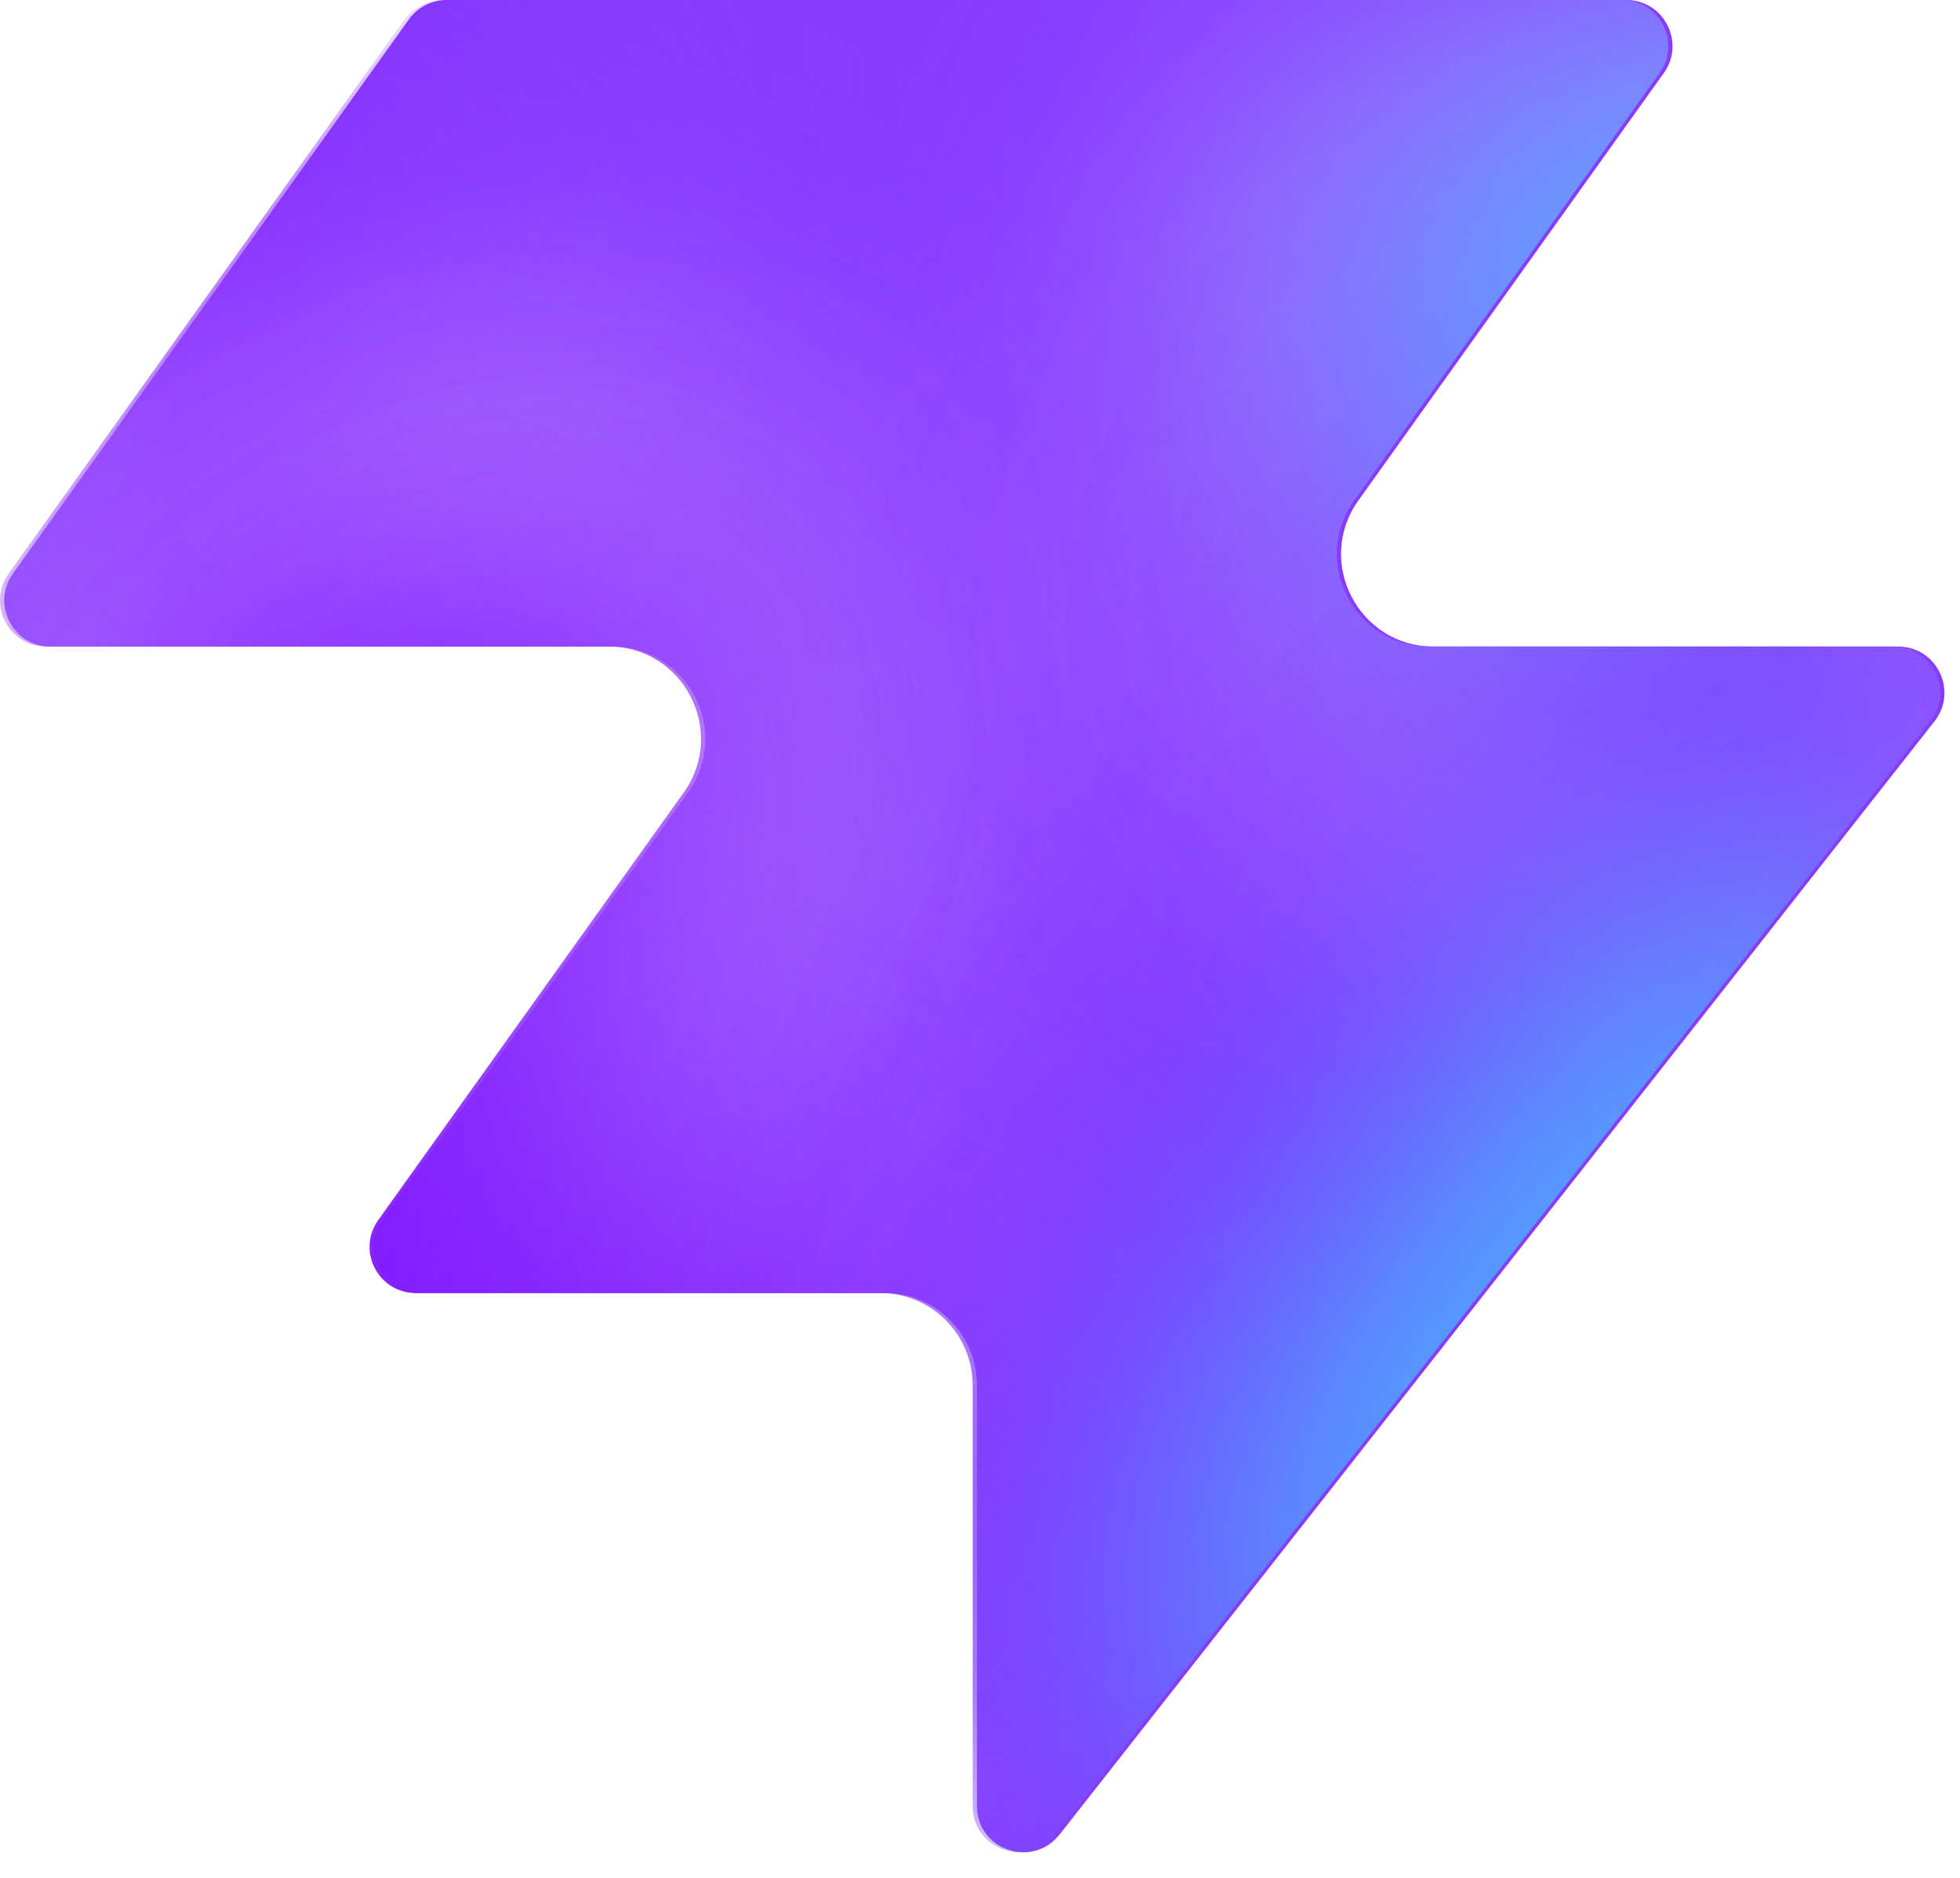
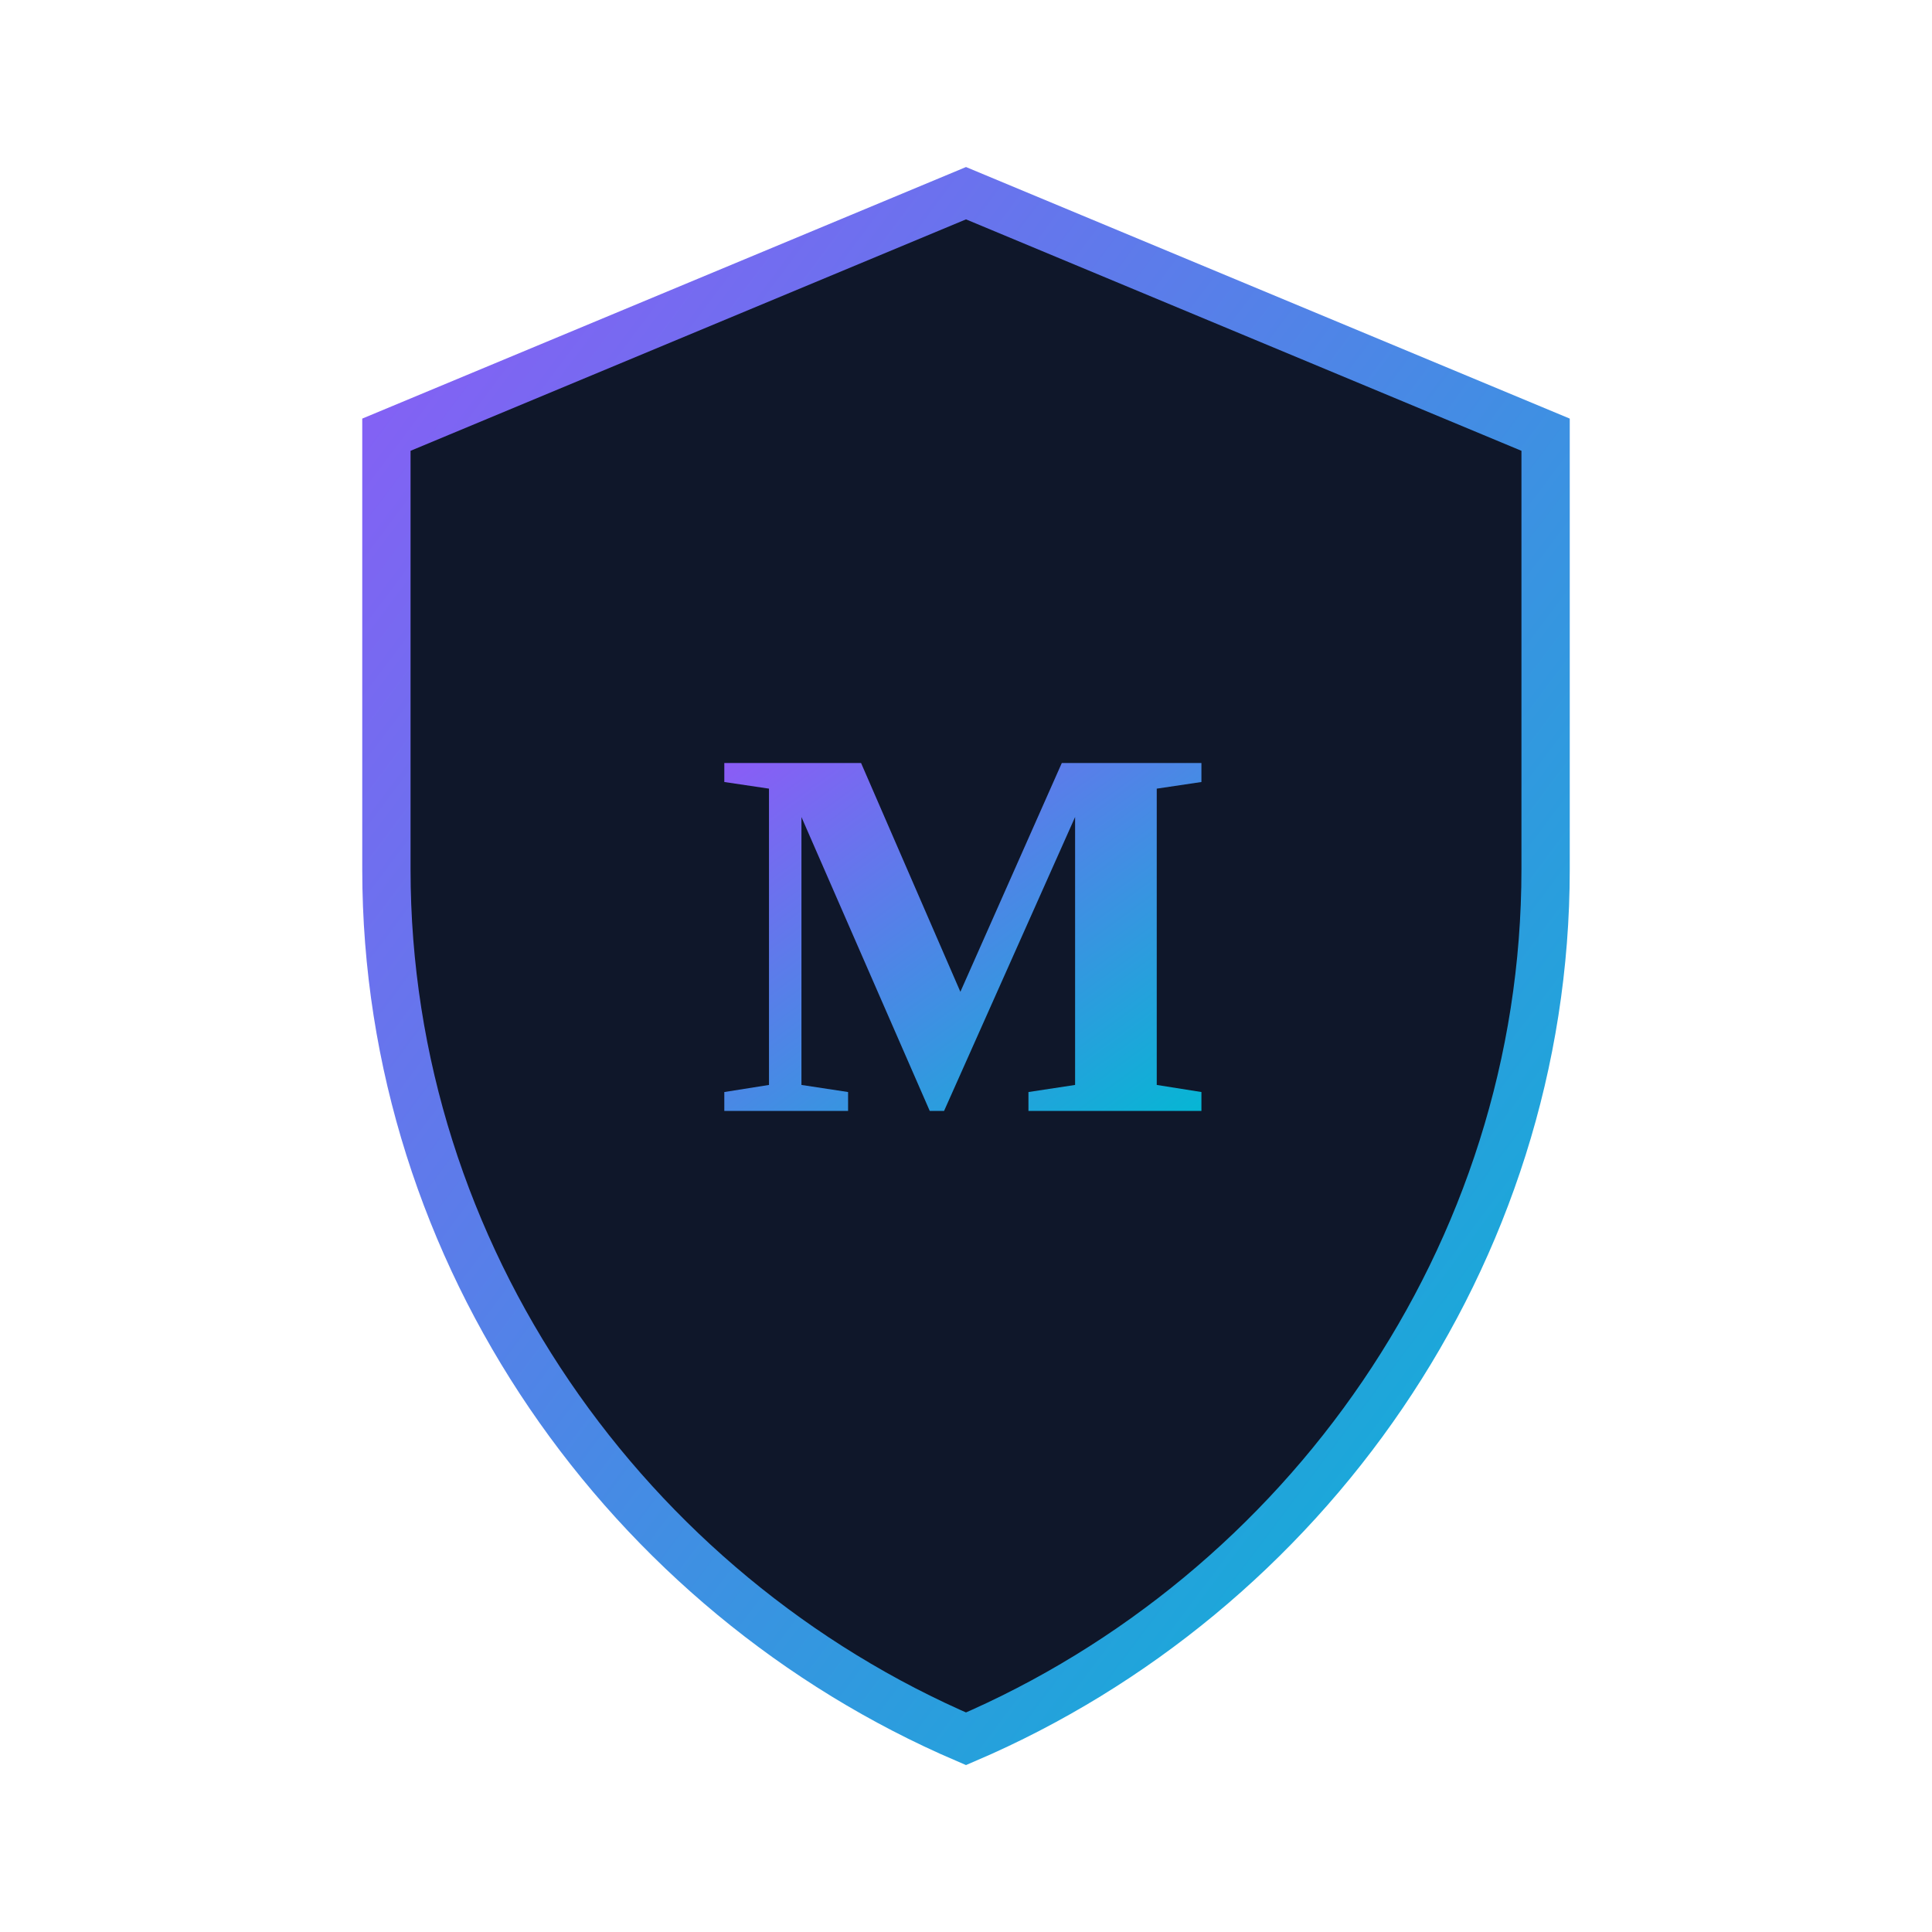
- <svg xmlns="http://www.w3.org/2000/svg" width="48" height="46" fill="none" viewBox="0 0 48 46">
-   <path fill="#863bff" d="M25.946 44.938c-.664.845-2.021.375-2.021-.698V33.937a2.26 2.26 0 0 0-2.262-2.262H10.287c-.92 0-1.456-1.04-.92-1.788l7.48-10.471c1.07-1.497 0-3.578-1.842-3.578H1.237c-.92 0-1.456-1.04-.92-1.788L10.013.474c.214-.297.556-.474.92-.474h28.894c.92 0 1.456 1.04.92 1.788l-7.48 10.471c-1.07 1.498 0 3.579 1.842 3.579h11.377c.943 0 1.473 1.088.89 1.83L25.947 44.94z" style="fill:#863bff;fill:color(display-p3 .525 .23 1);fill-opacity:1" />
-   <mask id="a" width="48" height="46" x="0" y="0" maskUnits="userSpaceOnUse" style="mask-type:alpha">
-     <path fill="#000" d="M25.842 44.938c-.664.844-2.021.375-2.021-.698V33.937a2.26 2.26 0 0 0-2.262-2.262H10.183c-.92 0-1.456-1.04-.92-1.788l7.48-10.471c1.07-1.498 0-3.579-1.842-3.579H1.133c-.92 0-1.456-1.04-.92-1.787L9.91.473c.214-.297.556-.474.92-.474h28.894c.92 0 1.456 1.04.92 1.788l-7.48 10.471c-1.07 1.498 0 3.578 1.842 3.578h11.377c.943 0 1.473 1.088.89 1.832L25.843 44.94z" style="fill:#000;fill-opacity:1" />
-   </mask>
-   <g mask="url(#a)">
-     <g filter="url(#b)">
-       <ellipse cx="5.508" cy="14.704" fill="#ede6ff" rx="5.508" ry="14.704" style="fill:#ede6ff;fill:color(display-p3 .927 .903 1);fill-opacity:1" transform="matrix(.00324 1 1 -.00324 -4.47 31.516)" />
-     </g>
-     <g filter="url(#c)">
-       <ellipse cx="10.399" cy="29.851" fill="#ede6ff" rx="10.399" ry="29.851" style="fill:#ede6ff;fill:color(display-p3 .927 .903 1);fill-opacity:1" transform="matrix(.00324 1 1 -.00324 -39.328 7.883)" />
-     </g>
-     <g filter="url(#d)">
-       <ellipse cx="5.508" cy="30.487" fill="#7e14ff" rx="5.508" ry="30.487" style="fill:#7e14ff;fill:color(display-p3 .492 .077 1);fill-opacity:1" transform="rotate(89.814 -25.913 -14.639)scale(1 -1)" />
-     </g>
-     <g filter="url(#e)">
-       <ellipse cx="5.508" cy="30.599" fill="#7e14ff" rx="5.508" ry="30.599" style="fill:#7e14ff;fill:color(display-p3 .492 .077 1);fill-opacity:1" transform="rotate(89.814 -32.644 -3.334)scale(1 -1)" />
-     </g>
-     <g filter="url(#f)">
-       <ellipse cx="5.508" cy="30.599" fill="#7e14ff" rx="5.508" ry="30.599" style="fill:#7e14ff;fill:color(display-p3 .492 .077 1);fill-opacity:1" transform="matrix(.00324 1 1 -.00324 -34.34 30.47)" />
-     </g>
-     <g filter="url(#g)">
-       <ellipse cx="14.072" cy="22.078" fill="#ede6ff" rx="14.072" ry="22.078" style="fill:#ede6ff;fill:color(display-p3 .927 .903 1);fill-opacity:1" transform="rotate(93.35 24.506 48.493)scale(-1 1)" />
-     </g>
-     <g filter="url(#h)">
-       <ellipse cx="3.47" cy="21.501" fill="#7e14ff" rx="3.47" ry="21.501" style="fill:#7e14ff;fill:color(display-p3 .492 .077 1);fill-opacity:1" transform="rotate(89.009 28.708 47.59)scale(-1 1)" />
-     </g>
-     <g filter="url(#i)">
-       <ellipse cx="3.47" cy="21.501" fill="#7e14ff" rx="3.47" ry="21.501" style="fill:#7e14ff;fill:color(display-p3 .492 .077 1);fill-opacity:1" transform="rotate(89.009 28.708 47.59)scale(-1 1)" />
-     </g>
-     <g filter="url(#j)">
-       <ellipse cx=".387" cy="8.972" fill="#7e14ff" rx="4.407" ry="29.108" style="fill:#7e14ff;fill:color(display-p3 .492 .077 1);fill-opacity:1" transform="rotate(39.51 .387 8.972)" />
-     </g>
-     <g filter="url(#k)">
-       <ellipse cx="47.523" cy="-6.092" fill="#7e14ff" rx="4.407" ry="29.108" style="fill:#7e14ff;fill:color(display-p3 .492 .077 1);fill-opacity:1" transform="rotate(37.892 47.523 -6.092)" />
-     </g>
-     <g filter="url(#l)">
-       <ellipse cx="41.412" cy="6.333" fill="#47bfff" rx="5.971" ry="9.665" style="fill:#47bfff;fill:color(display-p3 .28 .748 1);fill-opacity:1" transform="rotate(37.892 41.412 6.333)" />
-     </g>
-     <g filter="url(#m)">
-       <ellipse cx="-1.879" cy="38.332" fill="#7e14ff" rx="4.407" ry="29.108" style="fill:#7e14ff;fill:color(display-p3 .492 .077 1);fill-opacity:1" transform="rotate(37.892 -1.88 38.332)" />
-     </g>
-     <g filter="url(#n)">
-       <ellipse cx="-1.879" cy="38.332" fill="#7e14ff" rx="4.407" ry="29.108" style="fill:#7e14ff;fill:color(display-p3 .492 .077 1);fill-opacity:1" transform="rotate(37.892 -1.88 38.332)" />
-     </g>
-     <g filter="url(#o)">
-       <ellipse cx="35.651" cy="29.907" fill="#7e14ff" rx="4.407" ry="29.108" style="fill:#7e14ff;fill:color(display-p3 .492 .077 1);fill-opacity:1" transform="rotate(37.892 35.651 29.907)" />
-     </g>
-     <g filter="url(#p)">
-       <ellipse cx="38.418" cy="32.4" fill="#47bfff" rx="5.971" ry="15.297" style="fill:#47bfff;fill:color(display-p3 .28 .748 1);fill-opacity:1" transform="rotate(37.892 38.418 32.4)" />
-     </g>
-   </g>
+ <svg xmlns="http://www.w3.org/2000/svg" width="200" height="200" viewBox="0 0 200 200">
  <defs>
-     <filter id="b" width="60.045" height="41.654" x="-19.77" y="16.149" color-interpolation-filters="sRGB" filterUnits="userSpaceOnUse">
-       <feFlood flood-opacity="0" result="BackgroundImageFix" />
-       <feBlend in="SourceGraphic" in2="BackgroundImageFix" result="shape" />
-       <feGaussianBlur result="effect1_foregroundBlur_2002_17158" stdDeviation="7.659" />
-     </filter>
-     <filter id="c" width="90.34" height="51.437" x="-54.613" y="-7.533" color-interpolation-filters="sRGB" filterUnits="userSpaceOnUse">
-       <feFlood flood-opacity="0" result="BackgroundImageFix" />
-       <feBlend in="SourceGraphic" in2="BackgroundImageFix" result="shape" />
-       <feGaussianBlur result="effect1_foregroundBlur_2002_17158" stdDeviation="7.659" />
-     </filter>
-     <filter id="d" width="79.355" height="29.4" x="-49.64" y="2.03" color-interpolation-filters="sRGB" filterUnits="userSpaceOnUse">
-       <feFlood flood-opacity="0" result="BackgroundImageFix" />
-       <feBlend in="SourceGraphic" in2="BackgroundImageFix" result="shape" />
-       <feGaussianBlur result="effect1_foregroundBlur_2002_17158" stdDeviation="4.596" />
-     </filter>
-     <filter id="e" width="79.579" height="29.4" x="-45.045" y="20.029" color-interpolation-filters="sRGB" filterUnits="userSpaceOnUse">
-       <feFlood flood-opacity="0" result="BackgroundImageFix" />
-       <feBlend in="SourceGraphic" in2="BackgroundImageFix" result="shape" />
-       <feGaussianBlur result="effect1_foregroundBlur_2002_17158" stdDeviation="4.596" />
-     </filter>
-     <filter id="f" width="79.579" height="29.4" x="-43.513" y="21.178" color-interpolation-filters="sRGB" filterUnits="userSpaceOnUse">
-       <feFlood flood-opacity="0" result="BackgroundImageFix" />
-       <feBlend in="SourceGraphic" in2="BackgroundImageFix" result="shape" />
-       <feGaussianBlur result="effect1_foregroundBlur_2002_17158" stdDeviation="4.596" />
-     </filter>
-     <filter id="g" width="74.749" height="58.852" x="15.756" y="-17.901" color-interpolation-filters="sRGB" filterUnits="userSpaceOnUse">
-       <feFlood flood-opacity="0" result="BackgroundImageFix" />
-       <feBlend in="SourceGraphic" in2="BackgroundImageFix" result="shape" />
-       <feGaussianBlur result="effect1_foregroundBlur_2002_17158" stdDeviation="7.659" />
-     </filter>
-     <filter id="h" width="61.377" height="25.362" x="23.548" y="2.284" color-interpolation-filters="sRGB" filterUnits="userSpaceOnUse">
-       <feFlood flood-opacity="0" result="BackgroundImageFix" />
-       <feBlend in="SourceGraphic" in2="BackgroundImageFix" result="shape" />
-       <feGaussianBlur result="effect1_foregroundBlur_2002_17158" stdDeviation="4.596" />
-     </filter>
-     <filter id="i" width="61.377" height="25.362" x="23.548" y="2.284" color-interpolation-filters="sRGB" filterUnits="userSpaceOnUse">
-       <feFlood flood-opacity="0" result="BackgroundImageFix" />
-       <feBlend in="SourceGraphic" in2="BackgroundImageFix" result="shape" />
-       <feGaussianBlur result="effect1_foregroundBlur_2002_17158" stdDeviation="4.596" />
-     </filter>
-     <filter id="j" width="56.045" height="63.649" x="-27.636" y="-22.853" color-interpolation-filters="sRGB" filterUnits="userSpaceOnUse">
-       <feFlood flood-opacity="0" result="BackgroundImageFix" />
-       <feBlend in="SourceGraphic" in2="BackgroundImageFix" result="shape" />
-       <feGaussianBlur result="effect1_foregroundBlur_2002_17158" stdDeviation="4.596" />
-     </filter>
-     <filter id="k" width="54.814" height="64.646" x="20.116" y="-38.415" color-interpolation-filters="sRGB" filterUnits="userSpaceOnUse">
-       <feFlood flood-opacity="0" result="BackgroundImageFix" />
-       <feBlend in="SourceGraphic" in2="BackgroundImageFix" result="shape" />
-       <feGaussianBlur result="effect1_foregroundBlur_2002_17158" stdDeviation="4.596" />
-     </filter>
-     <filter id="l" width="33.541" height="35.313" x="24.641" y="-11.323" color-interpolation-filters="sRGB" filterUnits="userSpaceOnUse">
-       <feFlood flood-opacity="0" result="BackgroundImageFix" />
-       <feBlend in="SourceGraphic" in2="BackgroundImageFix" result="shape" />
-       <feGaussianBlur result="effect1_foregroundBlur_2002_17158" stdDeviation="4.596" />
-     </filter>
-     <filter id="m" width="54.814" height="64.646" x="-29.286" y="6.009" color-interpolation-filters="sRGB" filterUnits="userSpaceOnUse">
-       <feFlood flood-opacity="0" result="BackgroundImageFix" />
-       <feBlend in="SourceGraphic" in2="BackgroundImageFix" result="shape" />
-       <feGaussianBlur result="effect1_foregroundBlur_2002_17158" stdDeviation="4.596" />
-     </filter>
-     <filter id="n" width="54.814" height="64.646" x="-29.286" y="6.009" color-interpolation-filters="sRGB" filterUnits="userSpaceOnUse">
-       <feFlood flood-opacity="0" result="BackgroundImageFix" />
-       <feBlend in="SourceGraphic" in2="BackgroundImageFix" result="shape" />
-       <feGaussianBlur result="effect1_foregroundBlur_2002_17158" stdDeviation="4.596" />
-     </filter>
-     <filter id="o" width="54.814" height="64.646" x="8.244" y="-2.416" color-interpolation-filters="sRGB" filterUnits="userSpaceOnUse">
-       <feFlood flood-opacity="0" result="BackgroundImageFix" />
-       <feBlend in="SourceGraphic" in2="BackgroundImageFix" result="shape" />
-       <feGaussianBlur result="effect1_foregroundBlur_2002_17158" stdDeviation="4.596" />
-     </filter>
-     <filter id="p" width="39.409" height="43.623" x="18.713" y="10.588" color-interpolation-filters="sRGB" filterUnits="userSpaceOnUse">
-       <feFlood flood-opacity="0" result="BackgroundImageFix" />
-       <feBlend in="SourceGraphic" in2="BackgroundImageFix" result="shape" />
-       <feGaussianBlur result="effect1_foregroundBlur_2002_17158" stdDeviation="4.596" />
-     </filter>
+     <linearGradient id="shield" x1="0%" y1="0%" x2="100%" y2="100%">
+       <stop offset="0%" stop-color="#8B5CF6" />
+       <stop offset="100%" stop-color="#06B6D4" />
+     </linearGradient>
  </defs>
+   <path d="M100 20 L160 45 V90 C160 130 135 165 100 180 C65 165 40 130 40 90 V45 Z" fill="#0F172A" stroke="url(#shield)" stroke-width="5" />
+   <text x="100" y="115" text-anchor="middle" font-size="55" font-weight="bold" fill="url(#shield)">
+     M
+   </text>
</svg>
